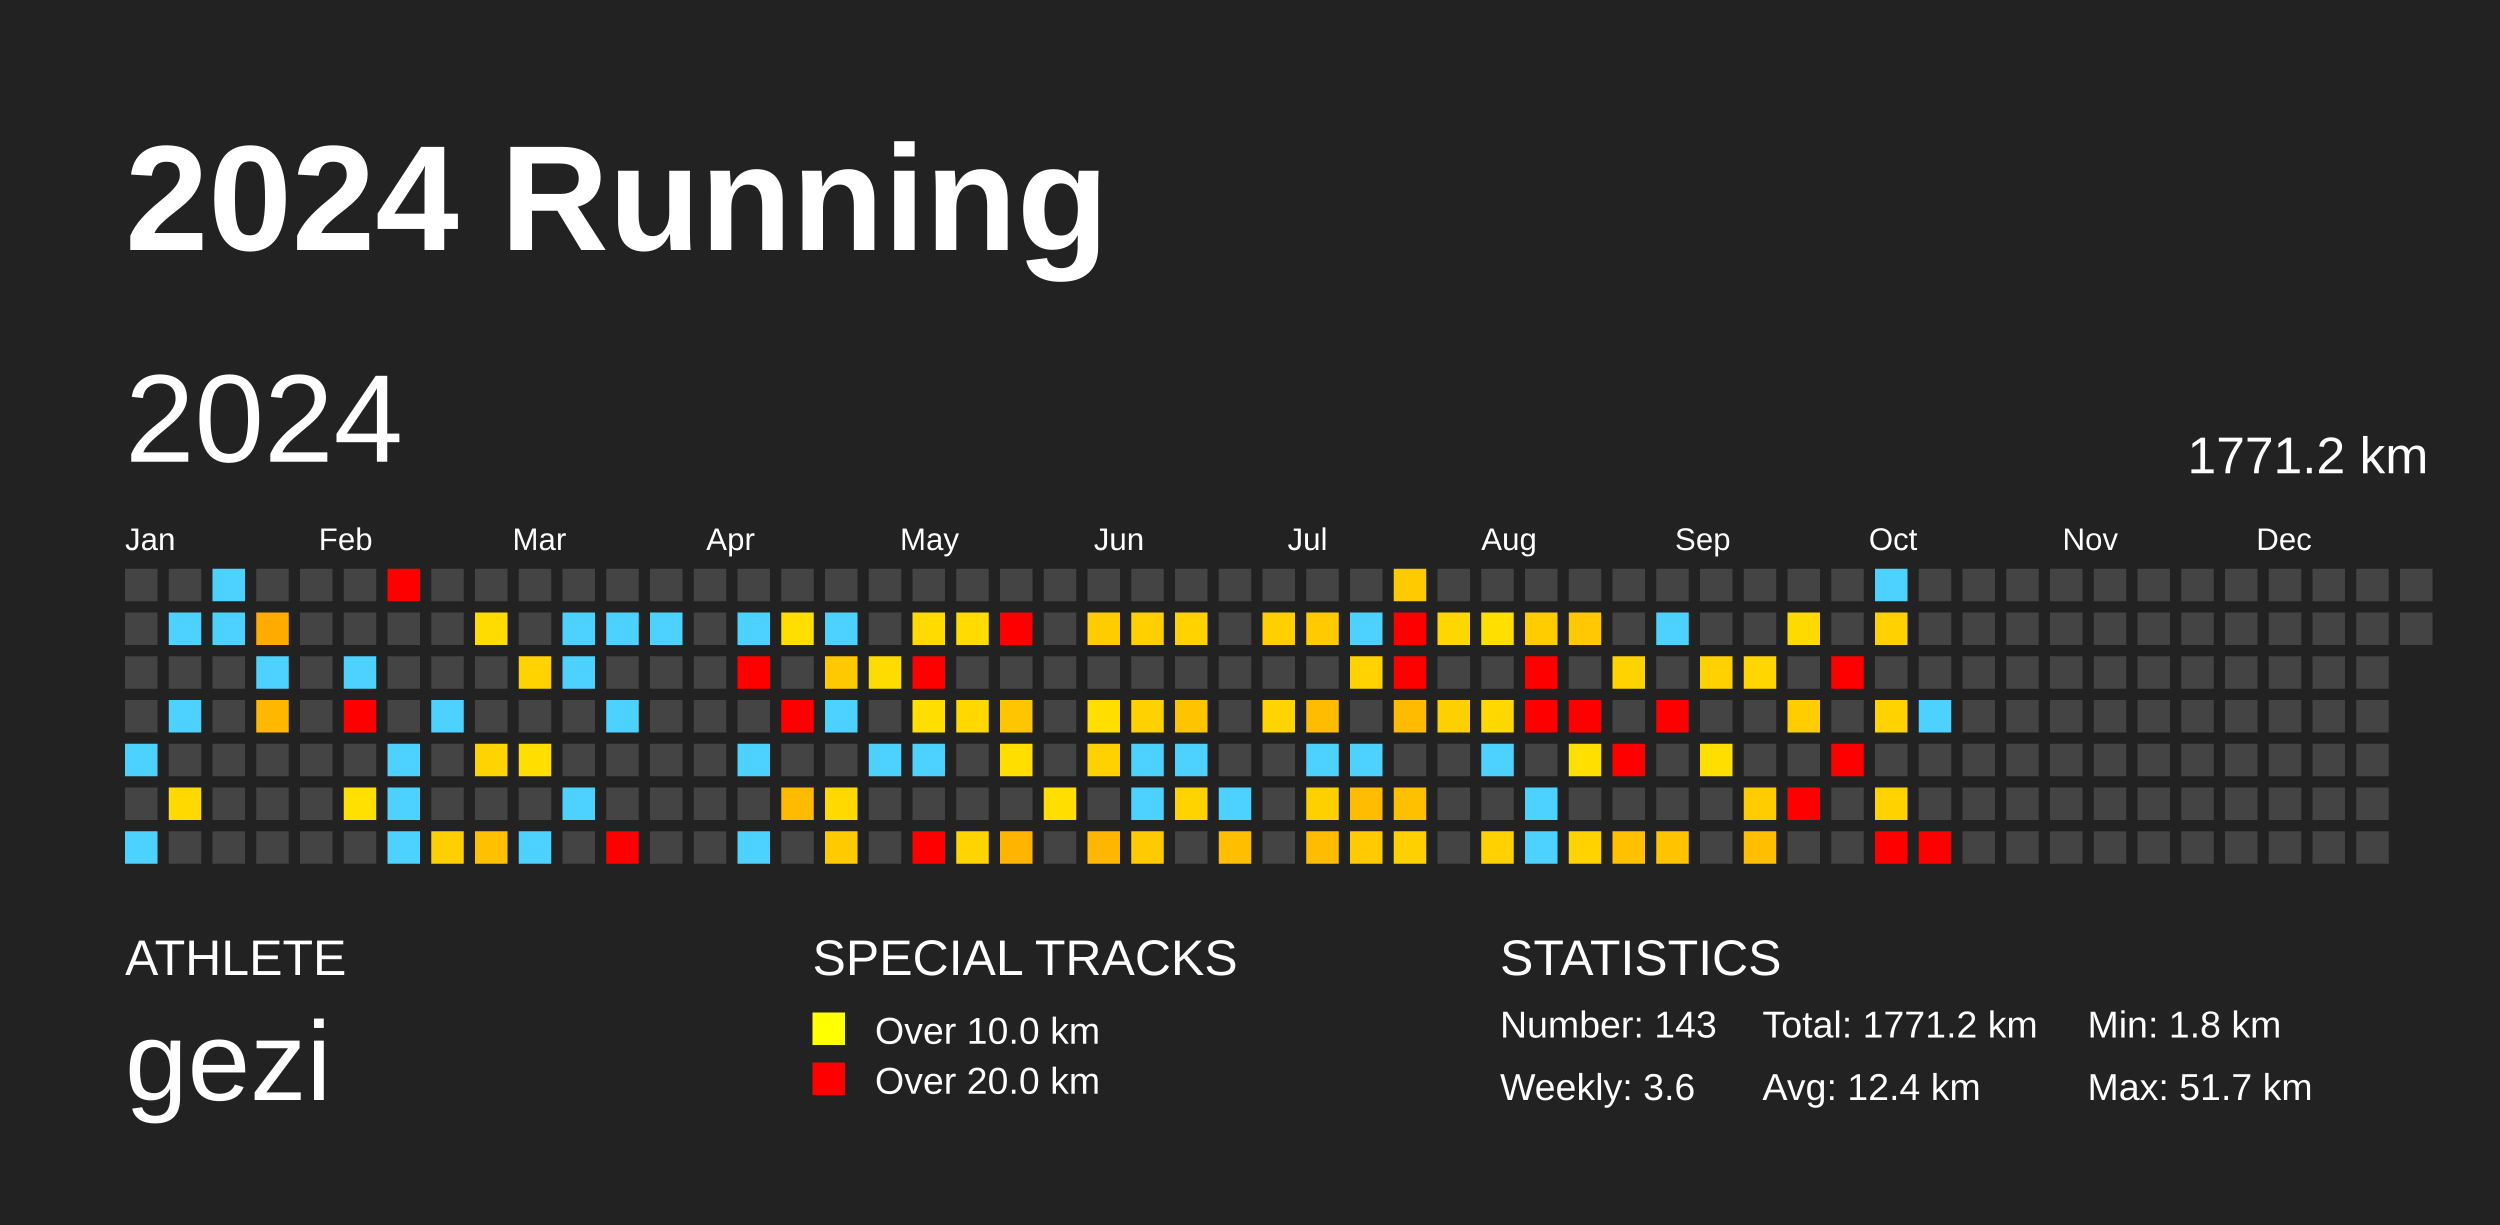
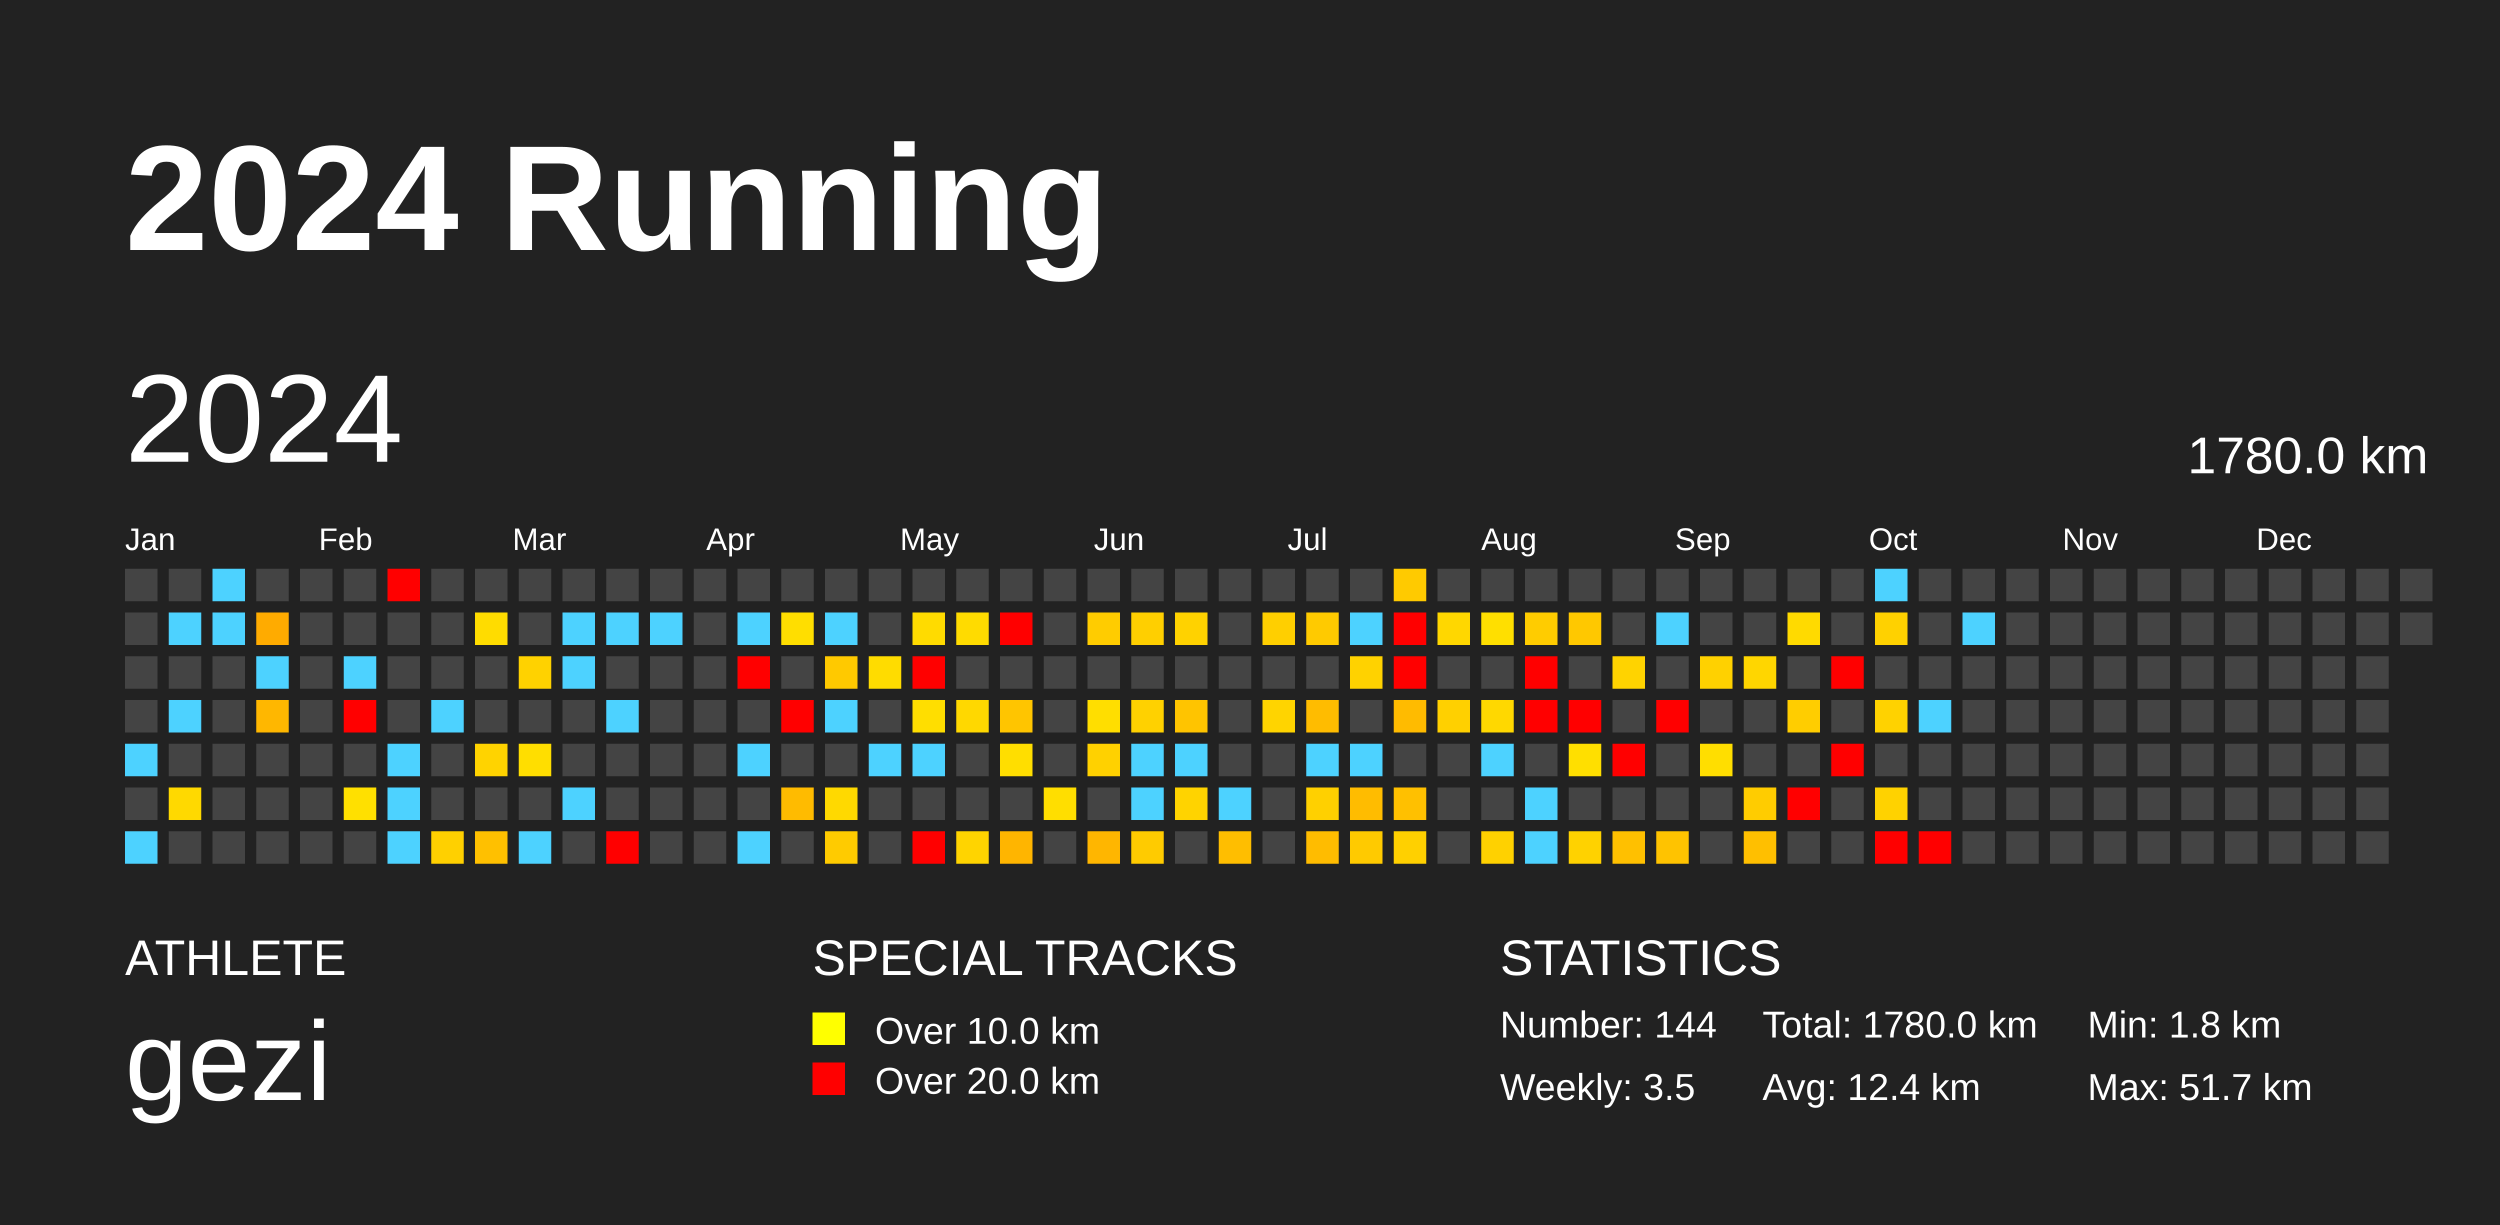
<svg xmlns="http://www.w3.org/2000/svg" baseProfile="full" height="98mm" version="1.1" viewBox="0,0,200,98" width="200mm">
  <defs />
  <rect fill="#222222" height="98" width="200" x="0" y="0" />
  <text fill="#FFFFFF" style="font-size:12px; font-family:Arial; font-weight:bold;" x="10" y="20">2024 Running</text>
  <text fill="#FFFFFF" style="font-size:4px; font-family:Arial" x="10" y="78">ATHLETE</text>
  <text fill="#FFFFFF" style="font-size:9px; font-family:Arial" x="10" y="88">gezi</text>
  <text fill="#FFFFFF" style="font-size:4px; font-family:Arial" x="65" y="78">SPECIAL TRACKS</text>
  <rect fill="yellow" height="2.6" width="2.6" x="65" y="81" />
  <text fill="#FFFFFF" style="font-size:3px; font-family:Arial" x="70" y="83.5">Over 10.0 km</text>
  <rect fill="red" height="2.6" width="2.6" x="65" y="85" />
  <text fill="#FFFFFF" style="font-size:3px; font-family:Arial" x="70" y="87.5">Over 20.0 km</text>
  <text fill="#FFFFFF" style="font-size:4px; font-family:Arial" x="120" y="78">STATISTICS</text>
-   <text fill="#FFFFFF" style="font-size:3px; font-family:Arial" x="120" y="83">Number: 143</text>
-   <text fill="#FFFFFF" style="font-size:3px; font-family:Arial" x="120" y="88">Weekly: 3.6</text>
-   <text fill="#FFFFFF" style="font-size:3px; font-family:Arial" x="141" y="83">Total: 1771.2 km</text>
+   <text fill="#FFFFFF" style="font-size:3px; font-family:Arial" x="120" y="83">Number: 144</text>
+   <text fill="#FFFFFF" style="font-size:3px; font-family:Arial" x="120" y="88">Weekly: 3.5</text>
+   <text fill="#FFFFFF" style="font-size:3px; font-family:Arial" x="141" y="83">Total: 1780.0 km</text>
  <text fill="#FFFFFF" style="font-size:3px; font-family:Arial" x="141" y="88">Avg: 12.4 km</text>
  <text fill="#FFFFFF" style="font-size:3px; font-family:Arial" x="167" y="83">Min: 1.8 km</text>
  <text fill="#FFFFFF" style="font-size:3px; font-family:Arial" x="167" y="88">Max: 51.7 km</text>
  <text dominant-baseline="hanging" fill="#FFFFFF" style="font-size:10.0px; font-family:Arial;" x="10" y="30">2024</text>
-   <text dominant-baseline="hanging" fill="#FFFFFF" style="font-size:4.125px; font-family:Arial;" x="175" y="35">1771.2 km</text>
+   <text dominant-baseline="hanging" fill="#FFFFFF" style="font-size:4.125px; font-family:Arial;" x="175" y="35">1780.0 km</text>
  <text fill="#FFFFFF" style="font-size:2.5px; font-family:Arial" x="10.0" y="44">Jan</text>
  <text fill="#FFFFFF" style="font-size:2.5px; font-family:Arial" x="25.5" y="44">Feb</text>
  <text fill="#FFFFFF" style="font-size:2.5px; font-family:Arial" x="41.0" y="44">Mar</text>
  <text fill="#FFFFFF" style="font-size:2.5px; font-family:Arial" x="56.5" y="44">Apr</text>
  <text fill="#FFFFFF" style="font-size:2.5px; font-family:Arial" x="72.0" y="44">May</text>
  <text fill="#FFFFFF" style="font-size:2.5px; font-family:Arial" x="87.5" y="44">Jun</text>
  <text fill="#FFFFFF" style="font-size:2.5px; font-family:Arial" x="103.0" y="44">Jul</text>
  <text fill="#FFFFFF" style="font-size:2.5px; font-family:Arial" x="118.5" y="44">Aug</text>
  <text fill="#FFFFFF" style="font-size:2.5px; font-family:Arial" x="134.0" y="44">Sep</text>
  <text fill="#FFFFFF" style="font-size:2.5px; font-family:Arial" x="149.5" y="44">Oct</text>
  <text fill="#FFFFFF" style="font-size:2.5px; font-family:Arial" x="165.0" y="44">Nov</text>
  <text fill="#FFFFFF" style="font-size:2.5px; font-family:Arial" x="180.5" y="44">Dec</text>
  <rect fill="#444444" height="2.6" width="2.6" x="10.0" y="45.5" />
  <rect fill="#444444" height="2.6" width="2.6" x="10.0" y="49.0" />
  <rect fill="#444444" height="2.6" width="2.6" x="10.0" y="52.5" />
  <rect fill="#444444" height="2.6" width="2.6" x="10.0" y="56.0" />
  <rect fill="#4dd2ff" height="2.6" width="2.6" x="10.0" y="59.5" />
  <rect fill="#444444" height="2.6" width="2.6" x="10.0" y="63.0" />
  <rect fill="#4dd2ff" height="2.6" width="2.6" x="10.0" y="66.5" />
  <rect fill="#444444" height="2.6" width="2.6" x="13.5" y="45.5" />
  <rect fill="#4dd2ff" height="2.6" width="2.6" x="13.5" y="49.0" />
  <rect fill="#444444" height="2.6" width="2.6" x="13.5" y="52.5" />
  <rect fill="#4dd2ff" height="2.6" width="2.6" x="13.5" y="56.0" />
  <rect fill="#444444" height="2.6" width="2.6" x="13.5" y="59.5" />
  <rect fill="#ffd900" height="2.6" width="2.6" x="13.5" y="63.0" />
  <rect fill="#444444" height="2.6" width="2.6" x="13.5" y="66.5" />
  <rect fill="#4dd2ff" height="2.6" width="2.6" x="17.0" y="45.5" />
  <rect fill="#4dd2ff" height="2.6" width="2.6" x="17.0" y="49.0" />
  <rect fill="#444444" height="2.6" width="2.6" x="17.0" y="52.5" />
  <rect fill="#444444" height="2.6" width="2.6" x="17.0" y="56.0" />
  <rect fill="#444444" height="2.6" width="2.6" x="17.0" y="59.5" />
  <rect fill="#444444" height="2.6" width="2.6" x="17.0" y="63.0" />
  <rect fill="#444444" height="2.6" width="2.6" x="17.0" y="66.5" />
  <rect fill="#444444" height="2.6" width="2.6" x="20.5" y="45.5" />
  <rect fill="#ffab00" height="2.6" width="2.6" x="20.5" y="49.0" />
  <rect fill="#4dd2ff" height="2.6" width="2.6" x="20.5" y="52.5" />
  <rect fill="#ffb700" height="2.6" width="2.6" x="20.5" y="56.0" />
  <rect fill="#444444" height="2.6" width="2.6" x="20.5" y="59.5" />
  <rect fill="#444444" height="2.6" width="2.6" x="20.5" y="63.0" />
  <rect fill="#444444" height="2.6" width="2.6" x="20.5" y="66.5" />
  <rect fill="#444444" height="2.6" width="2.6" x="24.0" y="45.5" />
  <rect fill="#444444" height="2.6" width="2.6" x="24.0" y="49.0" />
  <rect fill="#444444" height="2.6" width="2.6" x="24.0" y="52.5" />
  <rect fill="#444444" height="2.6" width="2.6" x="24.0" y="56.0" />
  <rect fill="#444444" height="2.6" width="2.6" x="24.0" y="59.5" />
  <rect fill="#444444" height="2.6" width="2.6" x="24.0" y="63.0" />
  <rect fill="#444444" height="2.6" width="2.6" x="24.0" y="66.5" />
  <rect fill="#444444" height="2.6" width="2.6" x="27.5" y="45.5" />
  <rect fill="#444444" height="2.6" width="2.6" x="27.5" y="49.0" />
  <rect fill="#4dd2ff" height="2.6" width="2.6" x="27.5" y="52.5" />
  <rect fill="red" height="2.6" width="2.6" x="27.5" y="56.0" />
  <rect fill="#444444" height="2.6" width="2.6" x="27.5" y="59.5" />
  <rect fill="#ffe000" height="2.6" width="2.6" x="27.5" y="63.0" />
  <rect fill="#444444" height="2.6" width="2.6" x="27.5" y="66.5" />
  <rect fill="red" height="2.6" width="2.6" x="31.0" y="45.5" />
  <rect fill="#444444" height="2.6" width="2.6" x="31.0" y="49.0" />
  <rect fill="#444444" height="2.6" width="2.6" x="31.0" y="52.5" />
  <rect fill="#444444" height="2.6" width="2.6" x="31.0" y="56.0" />
  <rect fill="#4dd2ff" height="2.6" width="2.6" x="31.0" y="59.5" />
  <rect fill="#4dd2ff" height="2.6" width="2.6" x="31.0" y="63.0" />
  <rect fill="#4dd2ff" height="2.6" width="2.6" x="31.0" y="66.5" />
  <rect fill="#444444" height="2.6" width="2.6" x="34.5" y="45.5" />
  <rect fill="#444444" height="2.6" width="2.6" x="34.5" y="49.0" />
  <rect fill="#444444" height="2.6" width="2.6" x="34.5" y="52.5" />
  <rect fill="#4dd2ff" height="2.6" width="2.6" x="34.5" y="56.0" />
  <rect fill="#444444" height="2.6" width="2.6" x="34.5" y="59.5" />
  <rect fill="#444444" height="2.6" width="2.6" x="34.5" y="63.0" />
  <rect fill="#ffd000" height="2.6" width="2.6" x="34.5" y="66.5" />
  <rect fill="#444444" height="2.6" width="2.6" x="38.0" y="45.5" />
  <rect fill="#ffdc00" height="2.6" width="2.6" x="38.0" y="49.0" />
  <rect fill="#444444" height="2.6" width="2.6" x="38.0" y="52.5" />
  <rect fill="#444444" height="2.6" width="2.6" x="38.0" y="56.0" />
  <rect fill="#ffd300" height="2.6" width="2.6" x="38.0" y="59.5" />
  <rect fill="#444444" height="2.6" width="2.6" x="38.0" y="63.0" />
  <rect fill="#ffc000" height="2.6" width="2.6" x="38.0" y="66.5" />
  <rect fill="#444444" height="2.6" width="2.6" x="41.5" y="45.5" />
  <rect fill="#444444" height="2.6" width="2.6" x="41.5" y="49.0" />
  <rect fill="#ffd200" height="2.6" width="2.6" x="41.5" y="52.5" />
  <rect fill="#444444" height="2.6" width="2.6" x="41.5" y="56.0" />
  <rect fill="#ffde00" height="2.6" width="2.6" x="41.5" y="59.5" />
  <rect fill="#444444" height="2.6" width="2.6" x="41.5" y="63.0" />
  <rect fill="#4dd2ff" height="2.6" width="2.6" x="41.5" y="66.5" />
  <rect fill="#444444" height="2.6" width="2.6" x="45.0" y="45.5" />
  <rect fill="#4dd2ff" height="2.6" width="2.6" x="45.0" y="49.0" />
  <rect fill="#4dd2ff" height="2.6" width="2.6" x="45.0" y="52.5" />
  <rect fill="#444444" height="2.6" width="2.6" x="45.0" y="56.0" />
  <rect fill="#444444" height="2.6" width="2.6" x="45.0" y="59.5" />
  <rect fill="#4dd2ff" height="2.6" width="2.6" x="45.0" y="63.0" />
  <rect fill="#444444" height="2.6" width="2.6" x="45.0" y="66.5" />
  <rect fill="#444444" height="2.6" width="2.6" x="48.5" y="45.5" />
  <rect fill="#4dd2ff" height="2.6" width="2.6" x="48.5" y="49.0" />
  <rect fill="#444444" height="2.6" width="2.6" x="48.5" y="52.5" />
  <rect fill="#4dd2ff" height="2.6" width="2.6" x="48.5" y="56.0" />
  <rect fill="#444444" height="2.6" width="2.6" x="48.5" y="59.5" />
  <rect fill="#444444" height="2.6" width="2.6" x="48.5" y="63.0" />
  <rect fill="red" height="2.6" width="2.6" x="48.5" y="66.5" />
  <rect fill="#444444" height="2.6" width="2.6" x="52.0" y="45.5" />
  <rect fill="#4dd2ff" height="2.6" width="2.6" x="52.0" y="49.0" />
  <rect fill="#444444" height="2.6" width="2.6" x="52.0" y="52.5" />
  <rect fill="#444444" height="2.6" width="2.6" x="52.0" y="56.0" />
  <rect fill="#444444" height="2.6" width="2.6" x="52.0" y="59.5" />
  <rect fill="#444444" height="2.6" width="2.6" x="52.0" y="63.0" />
  <rect fill="#444444" height="2.6" width="2.6" x="52.0" y="66.5" />
  <rect fill="#444444" height="2.6" width="2.6" x="55.5" y="45.5" />
  <rect fill="#444444" height="2.6" width="2.6" x="55.5" y="49.0" />
  <rect fill="#444444" height="2.6" width="2.6" x="55.5" y="52.5" />
  <rect fill="#444444" height="2.6" width="2.6" x="55.5" y="56.0" />
  <rect fill="#444444" height="2.6" width="2.6" x="55.5" y="59.5" />
  <rect fill="#444444" height="2.6" width="2.6" x="55.5" y="63.0" />
  <rect fill="#444444" height="2.6" width="2.6" x="55.5" y="66.5" />
  <rect fill="#444444" height="2.6" width="2.6" x="59.0" y="45.5" />
  <rect fill="#4dd2ff" height="2.6" width="2.6" x="59.0" y="49.0" />
  <rect fill="red" height="2.6" width="2.6" x="59.0" y="52.5" />
  <rect fill="#444444" height="2.6" width="2.6" x="59.0" y="56.0" />
  <rect fill="#4dd2ff" height="2.6" width="2.6" x="59.0" y="59.5" />
  <rect fill="#444444" height="2.6" width="2.6" x="59.0" y="63.0" />
  <rect fill="#4dd2ff" height="2.6" width="2.6" x="59.0" y="66.5" />
  <rect fill="#444444" height="2.6" width="2.6" x="62.5" y="45.5" />
  <rect fill="#ffde00" height="2.6" width="2.6" x="62.5" y="49.0" />
  <rect fill="#444444" height="2.6" width="2.6" x="62.5" y="52.5" />
  <rect fill="red" height="2.6" width="2.6" x="62.5" y="56.0" />
  <rect fill="#444444" height="2.6" width="2.6" x="62.5" y="59.5" />
  <rect fill="#ffbb00" height="2.6" width="2.6" x="62.5" y="63.0" />
  <rect fill="#444444" height="2.6" width="2.6" x="62.5" y="66.5" />
  <rect fill="#444444" height="2.6" width="2.6" x="66.0" y="45.5" />
  <rect fill="#4dd2ff" height="2.6" width="2.6" x="66.0" y="49.0" />
  <rect fill="#ffc900" height="2.6" width="2.6" x="66.0" y="52.5" />
  <rect fill="#4dd2ff" height="2.6" width="2.6" x="66.0" y="56.0" />
  <rect fill="#444444" height="2.6" width="2.6" x="66.0" y="59.5" />
  <rect fill="#ffd900" height="2.6" width="2.6" x="66.0" y="63.0" />
  <rect fill="#ffcb00" height="2.6" width="2.6" x="66.0" y="66.5" />
  <rect fill="#444444" height="2.6" width="2.6" x="69.5" y="45.5" />
  <rect fill="#444444" height="2.6" width="2.6" x="69.5" y="49.0" />
  <rect fill="#ffdc00" height="2.6" width="2.6" x="69.5" y="52.5" />
  <rect fill="#444444" height="2.6" width="2.6" x="69.5" y="56.0" />
  <rect fill="#4dd2ff" height="2.6" width="2.6" x="69.5" y="59.5" />
  <rect fill="#444444" height="2.6" width="2.6" x="69.5" y="63.0" />
  <rect fill="#444444" height="2.6" width="2.6" x="69.5" y="66.5" />
  <rect fill="#444444" height="2.6" width="2.6" x="73.0" y="45.5" />
  <rect fill="#ffdb00" height="2.6" width="2.6" x="73.0" y="49.0" />
  <rect fill="red" height="2.6" width="2.6" x="73.0" y="52.5" />
  <rect fill="#ffde00" height="2.6" width="2.6" x="73.0" y="56.0" />
  <rect fill="#4dd2ff" height="2.6" width="2.6" x="73.0" y="59.5" />
  <rect fill="#444444" height="2.6" width="2.6" x="73.0" y="63.0" />
  <rect fill="red" height="2.6" width="2.6" x="73.0" y="66.5" />
  <rect fill="#444444" height="2.6" width="2.6" x="76.5" y="45.5" />
  <rect fill="#ffdb00" height="2.6" width="2.6" x="76.5" y="49.0" />
  <rect fill="#444444" height="2.6" width="2.6" x="76.5" y="52.5" />
  <rect fill="#ffd800" height="2.6" width="2.6" x="76.5" y="56.0" />
  <rect fill="#444444" height="2.6" width="2.6" x="76.5" y="59.5" />
  <rect fill="#444444" height="2.6" width="2.6" x="76.5" y="63.0" />
  <rect fill="#ffd400" height="2.6" width="2.6" x="76.5" y="66.5" />
  <rect fill="#444444" height="2.6" width="2.6" x="80.0" y="45.5" />
  <rect fill="red" height="2.6" width="2.6" x="80.0" y="49.0" />
  <rect fill="#444444" height="2.6" width="2.6" x="80.0" y="52.5" />
  <rect fill="#ffc500" height="2.6" width="2.6" x="80.0" y="56.0" />
  <rect fill="#ffde00" height="2.6" width="2.6" x="80.0" y="59.5" />
  <rect fill="#444444" height="2.6" width="2.6" x="80.0" y="63.0" />
  <rect fill="#ffb500" height="2.6" width="2.6" x="80.0" y="66.5" />
  <rect fill="#444444" height="2.6" width="2.6" x="83.5" y="45.5" />
  <rect fill="#444444" height="2.6" width="2.6" x="83.5" y="49.0" />
  <rect fill="#444444" height="2.6" width="2.6" x="83.5" y="52.5" />
  <rect fill="#444444" height="2.6" width="2.6" x="83.5" y="56.0" />
  <rect fill="#444444" height="2.6" width="2.6" x="83.5" y="59.5" />
  <rect fill="#ffde00" height="2.6" width="2.6" x="83.5" y="63.0" />
  <rect fill="#444444" height="2.6" width="2.6" x="83.5" y="66.5" />
  <rect fill="#444444" height="2.6" width="2.6" x="87.0" y="45.5" />
  <rect fill="#ffcc00" height="2.6" width="2.6" x="87.0" y="49.0" />
  <rect fill="#444444" height="2.6" width="2.6" x="87.0" y="52.5" />
  <rect fill="#ffde00" height="2.6" width="2.6" x="87.0" y="56.0" />
  <rect fill="#ffd100" height="2.6" width="2.6" x="87.0" y="59.5" />
  <rect fill="#444444" height="2.6" width="2.6" x="87.0" y="63.0" />
  <rect fill="#ffb600" height="2.6" width="2.6" x="87.0" y="66.5" />
  <rect fill="#444444" height="2.6" width="2.6" x="90.5" y="45.5" />
  <rect fill="#ffcf00" height="2.6" width="2.6" x="90.5" y="49.0" />
  <rect fill="#444444" height="2.6" width="2.6" x="90.5" y="52.5" />
  <rect fill="#ffd100" height="2.6" width="2.6" x="90.5" y="56.0" />
  <rect fill="#4dd2ff" height="2.6" width="2.6" x="90.5" y="59.5" />
  <rect fill="#4dd2ff" height="2.6" width="2.6" x="90.5" y="63.0" />
  <rect fill="#ffcb00" height="2.6" width="2.6" x="90.5" y="66.5" />
  <rect fill="#444444" height="2.6" width="2.6" x="94.0" y="45.5" />
  <rect fill="#ffd200" height="2.6" width="2.6" x="94.0" y="49.0" />
  <rect fill="#444444" height="2.6" width="2.6" x="94.0" y="52.5" />
  <rect fill="#ffc400" height="2.6" width="2.6" x="94.0" y="56.0" />
  <rect fill="#4dd2ff" height="2.6" width="2.6" x="94.0" y="59.5" />
  <rect fill="#ffd300" height="2.6" width="2.6" x="94.0" y="63.0" />
  <rect fill="#444444" height="2.6" width="2.6" x="94.0" y="66.5" />
  <rect fill="#444444" height="2.6" width="2.6" x="97.5" y="45.5" />
  <rect fill="#444444" height="2.6" width="2.6" x="97.5" y="49.0" />
  <rect fill="#444444" height="2.6" width="2.6" x="97.5" y="52.5" />
  <rect fill="#444444" height="2.6" width="2.6" x="97.5" y="56.0" />
  <rect fill="#444444" height="2.6" width="2.6" x="97.5" y="59.5" />
  <rect fill="#4dd2ff" height="2.6" width="2.6" x="97.5" y="63.0" />
  <rect fill="#ffbe00" height="2.6" width="2.6" x="97.5" y="66.5" />
  <rect fill="#444444" height="2.6" width="2.6" x="101.0" y="45.5" />
  <rect fill="#ffcf00" height="2.6" width="2.6" x="101.0" y="49.0" />
  <rect fill="#444444" height="2.6" width="2.6" x="101.0" y="52.5" />
  <rect fill="#ffd400" height="2.6" width="2.6" x="101.0" y="56.0" />
  <rect fill="#444444" height="2.6" width="2.6" x="101.0" y="59.5" />
  <rect fill="#444444" height="2.6" width="2.6" x="101.0" y="63.0" />
  <rect fill="#444444" height="2.6" width="2.6" x="101.0" y="66.5" />
  <rect fill="#444444" height="2.6" width="2.6" x="104.5" y="45.5" />
  <rect fill="#ffca00" height="2.6" width="2.6" x="104.5" y="49.0" />
  <rect fill="#444444" height="2.6" width="2.6" x="104.5" y="52.5" />
  <rect fill="#ffbc00" height="2.6" width="2.6" x="104.5" y="56.0" />
  <rect fill="#4dd2ff" height="2.6" width="2.6" x="104.5" y="59.5" />
  <rect fill="#ffd000" height="2.6" width="2.6" x="104.5" y="63.0" />
  <rect fill="#ffbc00" height="2.6" width="2.6" x="104.5" y="66.5" />
  <rect fill="#444444" height="2.6" width="2.6" x="108.0" y="45.5" />
  <rect fill="#4dd2ff" height="2.6" width="2.6" x="108.0" y="49.0" />
  <rect fill="#ffd200" height="2.6" width="2.6" x="108.0" y="52.5" />
  <rect fill="#444444" height="2.6" width="2.6" x="108.0" y="56.0" />
  <rect fill="#4dd2ff" height="2.6" width="2.6" x="108.0" y="59.5" />
  <rect fill="#ffbc00" height="2.6" width="2.6" x="108.0" y="63.0" />
  <rect fill="#ffca00" height="2.6" width="2.6" x="108.0" y="66.5" />
  <rect fill="#ffca00" height="2.6" width="2.6" x="111.5" y="45.5" />
  <rect fill="red" height="2.6" width="2.6" x="111.5" y="49.0" />
  <rect fill="red" height="2.6" width="2.6" x="111.5" y="52.5" />
  <rect fill="#ffbb00" height="2.6" width="2.6" x="111.5" y="56.0" />
  <rect fill="#444444" height="2.6" width="2.6" x="111.5" y="59.5" />
  <rect fill="#ffc000" height="2.6" width="2.6" x="111.5" y="63.0" />
  <rect fill="#ffd000" height="2.6" width="2.6" x="111.5" y="66.5" />
  <rect fill="#444444" height="2.6" width="2.6" x="115.0" y="45.5" />
  <rect fill="#ffd700" height="2.6" width="2.6" x="115.0" y="49.0" />
  <rect fill="#444444" height="2.6" width="2.6" x="115.0" y="52.5" />
  <rect fill="#ffd000" height="2.6" width="2.6" x="115.0" y="56.0" />
  <rect fill="#444444" height="2.6" width="2.6" x="115.0" y="59.5" />
  <rect fill="#444444" height="2.6" width="2.6" x="115.0" y="63.0" />
  <rect fill="#444444" height="2.6" width="2.6" x="115.0" y="66.5" />
  <rect fill="#444444" height="2.6" width="2.6" x="118.5" y="45.5" />
  <rect fill="#ffdf00" height="2.6" width="2.6" x="118.5" y="49.0" />
  <rect fill="#444444" height="2.6" width="2.6" x="118.5" y="52.5" />
  <rect fill="#ffd800" height="2.6" width="2.6" x="118.5" y="56.0" />
  <rect fill="#4dd2ff" height="2.6" width="2.6" x="118.5" y="59.5" />
  <rect fill="#444444" height="2.6" width="2.6" x="118.5" y="63.0" />
  <rect fill="#ffd100" height="2.6" width="2.6" x="118.5" y="66.5" />
  <rect fill="#444444" height="2.6" width="2.6" x="122.0" y="45.5" />
  <rect fill="#ffcc00" height="2.6" width="2.6" x="122.0" y="49.0" />
  <rect fill="red" height="2.6" width="2.6" x="122.0" y="52.5" />
  <rect fill="red" height="2.6" width="2.6" x="122.0" y="56.0" />
  <rect fill="#444444" height="2.6" width="2.6" x="122.0" y="59.5" />
  <rect fill="#4dd2ff" height="2.6" width="2.6" x="122.0" y="63.0" />
  <rect fill="#4dd2ff" height="2.6" width="2.6" x="122.0" y="66.5" />
  <rect fill="#444444" height="2.6" width="2.6" x="125.5" y="45.5" />
  <rect fill="#ffc800" height="2.6" width="2.6" x="125.5" y="49.0" />
  <rect fill="#444444" height="2.6" width="2.6" x="125.5" y="52.5" />
  <rect fill="red" height="2.6" width="2.6" x="125.5" y="56.0" />
  <rect fill="#ffdf00" height="2.6" width="2.6" x="125.5" y="59.5" />
  <rect fill="#444444" height="2.6" width="2.6" x="125.5" y="63.0" />
  <rect fill="#ffd200" height="2.6" width="2.6" x="125.5" y="66.5" />
  <rect fill="#444444" height="2.6" width="2.6" x="129.0" y="45.5" />
  <rect fill="#444444" height="2.6" width="2.6" x="129.0" y="49.0" />
  <rect fill="#ffd300" height="2.6" width="2.6" x="129.0" y="52.5" />
  <rect fill="#444444" height="2.6" width="2.6" x="129.0" y="56.0" />
  <rect fill="red" height="2.6" width="2.6" x="129.0" y="59.5" />
  <rect fill="#444444" height="2.6" width="2.6" x="129.0" y="63.0" />
  <rect fill="#ffc000" height="2.6" width="2.6" x="129.0" y="66.5" />
  <rect fill="#444444" height="2.6" width="2.6" x="132.5" y="45.5" />
  <rect fill="#4dd2ff" height="2.6" width="2.6" x="132.5" y="49.0" />
  <rect fill="#444444" height="2.6" width="2.6" x="132.5" y="52.5" />
  <rect fill="red" height="2.6" width="2.6" x="132.5" y="56.0" />
  <rect fill="#444444" height="2.6" width="2.6" x="132.5" y="59.5" />
  <rect fill="#444444" height="2.6" width="2.6" x="132.5" y="63.0" />
  <rect fill="#ffc300" height="2.6" width="2.6" x="132.5" y="66.5" />
  <rect fill="#444444" height="2.6" width="2.6" x="136.0" y="45.5" />
  <rect fill="#444444" height="2.6" width="2.6" x="136.0" y="49.0" />
  <rect fill="#ffd100" height="2.6" width="2.6" x="136.0" y="52.5" />
  <rect fill="#444444" height="2.6" width="2.6" x="136.0" y="56.0" />
  <rect fill="#ffde00" height="2.6" width="2.6" x="136.0" y="59.5" />
  <rect fill="#444444" height="2.6" width="2.6" x="136.0" y="63.0" />
  <rect fill="#444444" height="2.6" width="2.6" x="136.0" y="66.5" />
  <rect fill="#444444" height="2.6" width="2.6" x="139.5" y="45.5" />
  <rect fill="#444444" height="2.6" width="2.6" x="139.5" y="49.0" />
  <rect fill="#ffd600" height="2.6" width="2.6" x="139.5" y="52.5" />
  <rect fill="#444444" height="2.6" width="2.6" x="139.5" y="56.0" />
  <rect fill="#444444" height="2.6" width="2.6" x="139.5" y="59.5" />
  <rect fill="#ffcc00" height="2.6" width="2.6" x="139.5" y="63.0" />
  <rect fill="#ffbf00" height="2.6" width="2.6" x="139.5" y="66.5" />
  <rect fill="#444444" height="2.6" width="2.6" x="143.0" y="45.5" />
  <rect fill="#ffda00" height="2.6" width="2.6" x="143.0" y="49.0" />
  <rect fill="#444444" height="2.6" width="2.6" x="143.0" y="52.5" />
  <rect fill="#ffcd00" height="2.6" width="2.6" x="143.0" y="56.0" />
  <rect fill="#444444" height="2.6" width="2.6" x="143.0" y="59.5" />
  <rect fill="red" height="2.6" width="2.6" x="143.0" y="63.0" />
  <rect fill="#444444" height="2.6" width="2.6" x="143.0" y="66.5" />
  <rect fill="#444444" height="2.6" width="2.6" x="146.5" y="45.5" />
  <rect fill="#444444" height="2.6" width="2.6" x="146.5" y="49.0" />
  <rect fill="red" height="2.6" width="2.6" x="146.5" y="52.5" />
  <rect fill="#444444" height="2.6" width="2.6" x="146.5" y="56.0" />
  <rect fill="red" height="2.6" width="2.6" x="146.5" y="59.5" />
  <rect fill="#444444" height="2.6" width="2.6" x="146.5" y="63.0" />
  <rect fill="#444444" height="2.6" width="2.6" x="146.5" y="66.5" />
  <rect fill="#4dd2ff" height="2.6" width="2.6" x="150.0" y="45.5" />
  <rect fill="#ffd100" height="2.6" width="2.6" x="150.0" y="49.0" />
  <rect fill="#444444" height="2.6" width="2.6" x="150.0" y="52.5" />
  <rect fill="#ffd200" height="2.6" width="2.6" x="150.0" y="56.0" />
  <rect fill="#444444" height="2.6" width="2.6" x="150.0" y="59.5" />
  <rect fill="#ffd200" height="2.6" width="2.6" x="150.0" y="63.0" />
  <rect fill="red" height="2.6" width="2.6" x="150.0" y="66.5" />
  <rect fill="#444444" height="2.6" width="2.6" x="153.5" y="45.5" />
  <rect fill="#444444" height="2.6" width="2.6" x="153.5" y="49.0" />
  <rect fill="#444444" height="2.6" width="2.6" x="153.5" y="52.5" />
  <rect fill="#4dd2ff" height="2.6" width="2.6" x="153.5" y="56.0" />
  <rect fill="#444444" height="2.6" width="2.6" x="153.5" y="59.5" />
  <rect fill="#444444" height="2.6" width="2.6" x="153.5" y="63.0" />
  <rect fill="red" height="2.6" width="2.6" x="153.5" y="66.5" />
  <rect fill="#444444" height="2.6" width="2.6" x="157.0" y="45.5" />
-   <rect fill="#444444" height="2.6" width="2.6" x="157.0" y="49.0" />
+   <rect fill="#4dd2ff" height="2.6" width="2.6" x="157.0" y="49.0" />
  <rect fill="#444444" height="2.6" width="2.6" x="157.0" y="52.5" />
  <rect fill="#444444" height="2.6" width="2.6" x="157.0" y="56.0" />
  <rect fill="#444444" height="2.6" width="2.6" x="157.0" y="59.5" />
  <rect fill="#444444" height="2.6" width="2.6" x="157.0" y="63.0" />
  <rect fill="#444444" height="2.6" width="2.6" x="157.0" y="66.5" />
  <rect fill="#444444" height="2.6" width="2.6" x="160.5" y="45.5" />
  <rect fill="#444444" height="2.6" width="2.6" x="160.5" y="49.0" />
  <rect fill="#444444" height="2.6" width="2.6" x="160.5" y="52.5" />
  <rect fill="#444444" height="2.6" width="2.6" x="160.5" y="56.0" />
  <rect fill="#444444" height="2.6" width="2.6" x="160.5" y="59.5" />
  <rect fill="#444444" height="2.6" width="2.6" x="160.5" y="63.0" />
  <rect fill="#444444" height="2.6" width="2.6" x="160.5" y="66.5" />
  <rect fill="#444444" height="2.6" width="2.6" x="164.0" y="45.5" />
  <rect fill="#444444" height="2.6" width="2.6" x="164.0" y="49.0" />
  <rect fill="#444444" height="2.6" width="2.6" x="164.0" y="52.5" />
  <rect fill="#444444" height="2.6" width="2.6" x="164.0" y="56.0" />
  <rect fill="#444444" height="2.6" width="2.6" x="164.0" y="59.5" />
  <rect fill="#444444" height="2.6" width="2.6" x="164.0" y="63.0" />
  <rect fill="#444444" height="2.6" width="2.6" x="164.0" y="66.5" />
  <rect fill="#444444" height="2.6" width="2.6" x="167.5" y="45.5" />
  <rect fill="#444444" height="2.6" width="2.6" x="167.5" y="49.0" />
  <rect fill="#444444" height="2.6" width="2.6" x="167.5" y="52.5" />
  <rect fill="#444444" height="2.6" width="2.6" x="167.5" y="56.0" />
  <rect fill="#444444" height="2.6" width="2.6" x="167.5" y="59.5" />
  <rect fill="#444444" height="2.6" width="2.6" x="167.5" y="63.0" />
  <rect fill="#444444" height="2.6" width="2.6" x="167.5" y="66.5" />
  <rect fill="#444444" height="2.6" width="2.6" x="171.0" y="45.5" />
  <rect fill="#444444" height="2.6" width="2.6" x="171.0" y="49.0" />
  <rect fill="#444444" height="2.6" width="2.6" x="171.0" y="52.5" />
  <rect fill="#444444" height="2.6" width="2.6" x="171.0" y="56.0" />
  <rect fill="#444444" height="2.6" width="2.6" x="171.0" y="59.5" />
  <rect fill="#444444" height="2.6" width="2.6" x="171.0" y="63.0" />
  <rect fill="#444444" height="2.6" width="2.6" x="171.0" y="66.5" />
  <rect fill="#444444" height="2.6" width="2.6" x="174.5" y="45.5" />
  <rect fill="#444444" height="2.6" width="2.6" x="174.5" y="49.0" />
  <rect fill="#444444" height="2.6" width="2.6" x="174.5" y="52.5" />
  <rect fill="#444444" height="2.6" width="2.6" x="174.5" y="56.0" />
  <rect fill="#444444" height="2.6" width="2.6" x="174.5" y="59.5" />
  <rect fill="#444444" height="2.6" width="2.6" x="174.5" y="63.0" />
  <rect fill="#444444" height="2.6" width="2.6" x="174.5" y="66.5" />
  <rect fill="#444444" height="2.6" width="2.6" x="178.0" y="45.5" />
  <rect fill="#444444" height="2.6" width="2.6" x="178.0" y="49.0" />
  <rect fill="#444444" height="2.6" width="2.6" x="178.0" y="52.5" />
  <rect fill="#444444" height="2.6" width="2.6" x="178.0" y="56.0" />
  <rect fill="#444444" height="2.6" width="2.6" x="178.0" y="59.5" />
  <rect fill="#444444" height="2.6" width="2.6" x="178.0" y="63.0" />
  <rect fill="#444444" height="2.6" width="2.6" x="178.0" y="66.5" />
  <rect fill="#444444" height="2.6" width="2.6" x="181.5" y="45.5" />
  <rect fill="#444444" height="2.6" width="2.6" x="181.5" y="49.0" />
  <rect fill="#444444" height="2.6" width="2.6" x="181.5" y="52.5" />
  <rect fill="#444444" height="2.6" width="2.6" x="181.5" y="56.0" />
  <rect fill="#444444" height="2.6" width="2.6" x="181.5" y="59.5" />
  <rect fill="#444444" height="2.6" width="2.6" x="181.5" y="63.0" />
  <rect fill="#444444" height="2.6" width="2.6" x="181.5" y="66.5" />
  <rect fill="#444444" height="2.6" width="2.6" x="185.0" y="45.5" />
  <rect fill="#444444" height="2.6" width="2.6" x="185.0" y="49.0" />
  <rect fill="#444444" height="2.6" width="2.6" x="185.0" y="52.5" />
  <rect fill="#444444" height="2.6" width="2.6" x="185.0" y="56.0" />
  <rect fill="#444444" height="2.6" width="2.6" x="185.0" y="59.5" />
  <rect fill="#444444" height="2.6" width="2.6" x="185.0" y="63.0" />
  <rect fill="#444444" height="2.6" width="2.6" x="185.0" y="66.5" />
  <rect fill="#444444" height="2.6" width="2.6" x="188.5" y="45.5" />
  <rect fill="#444444" height="2.6" width="2.6" x="188.5" y="49.0" />
  <rect fill="#444444" height="2.6" width="2.6" x="188.5" y="52.5" />
  <rect fill="#444444" height="2.6" width="2.6" x="188.5" y="56.0" />
  <rect fill="#444444" height="2.6" width="2.6" x="188.5" y="59.5" />
  <rect fill="#444444" height="2.6" width="2.6" x="188.5" y="63.0" />
  <rect fill="#444444" height="2.6" width="2.6" x="188.5" y="66.5" />
  <rect fill="#444444" height="2.6" width="2.6" x="192.0" y="45.5" />
  <rect fill="#444444" height="2.6" width="2.6" x="192.0" y="49.0" />
</svg>
